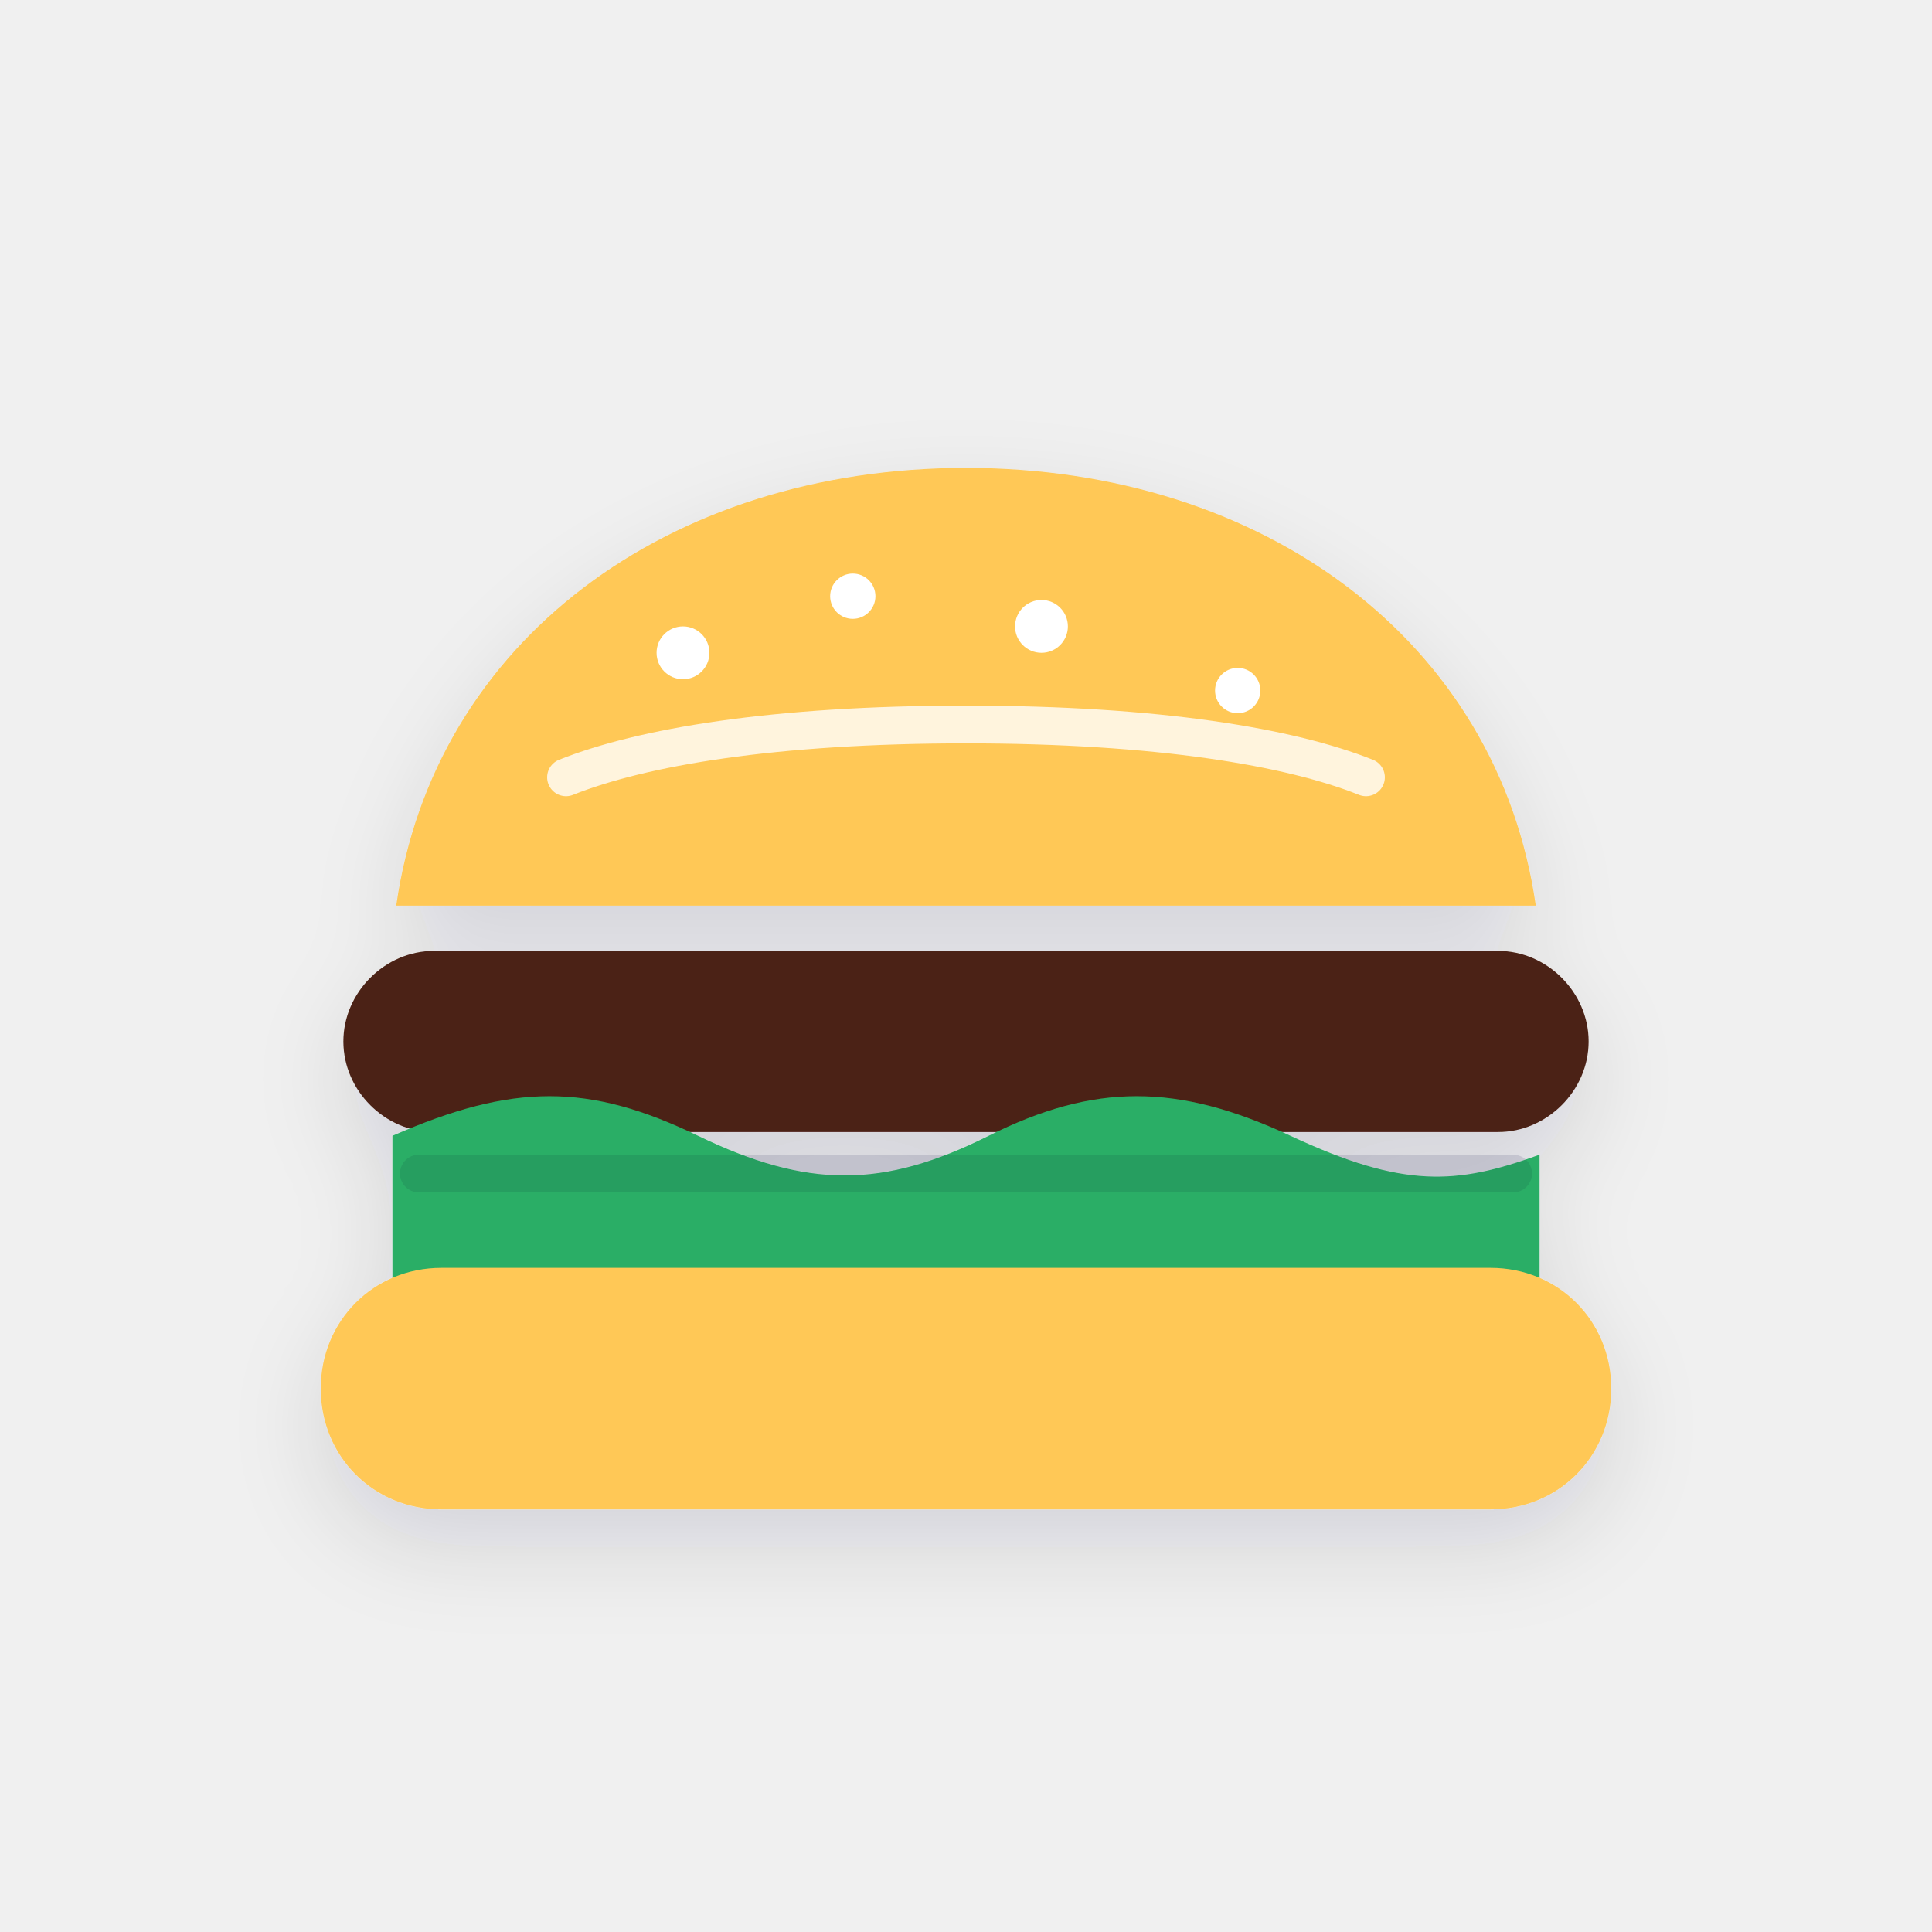
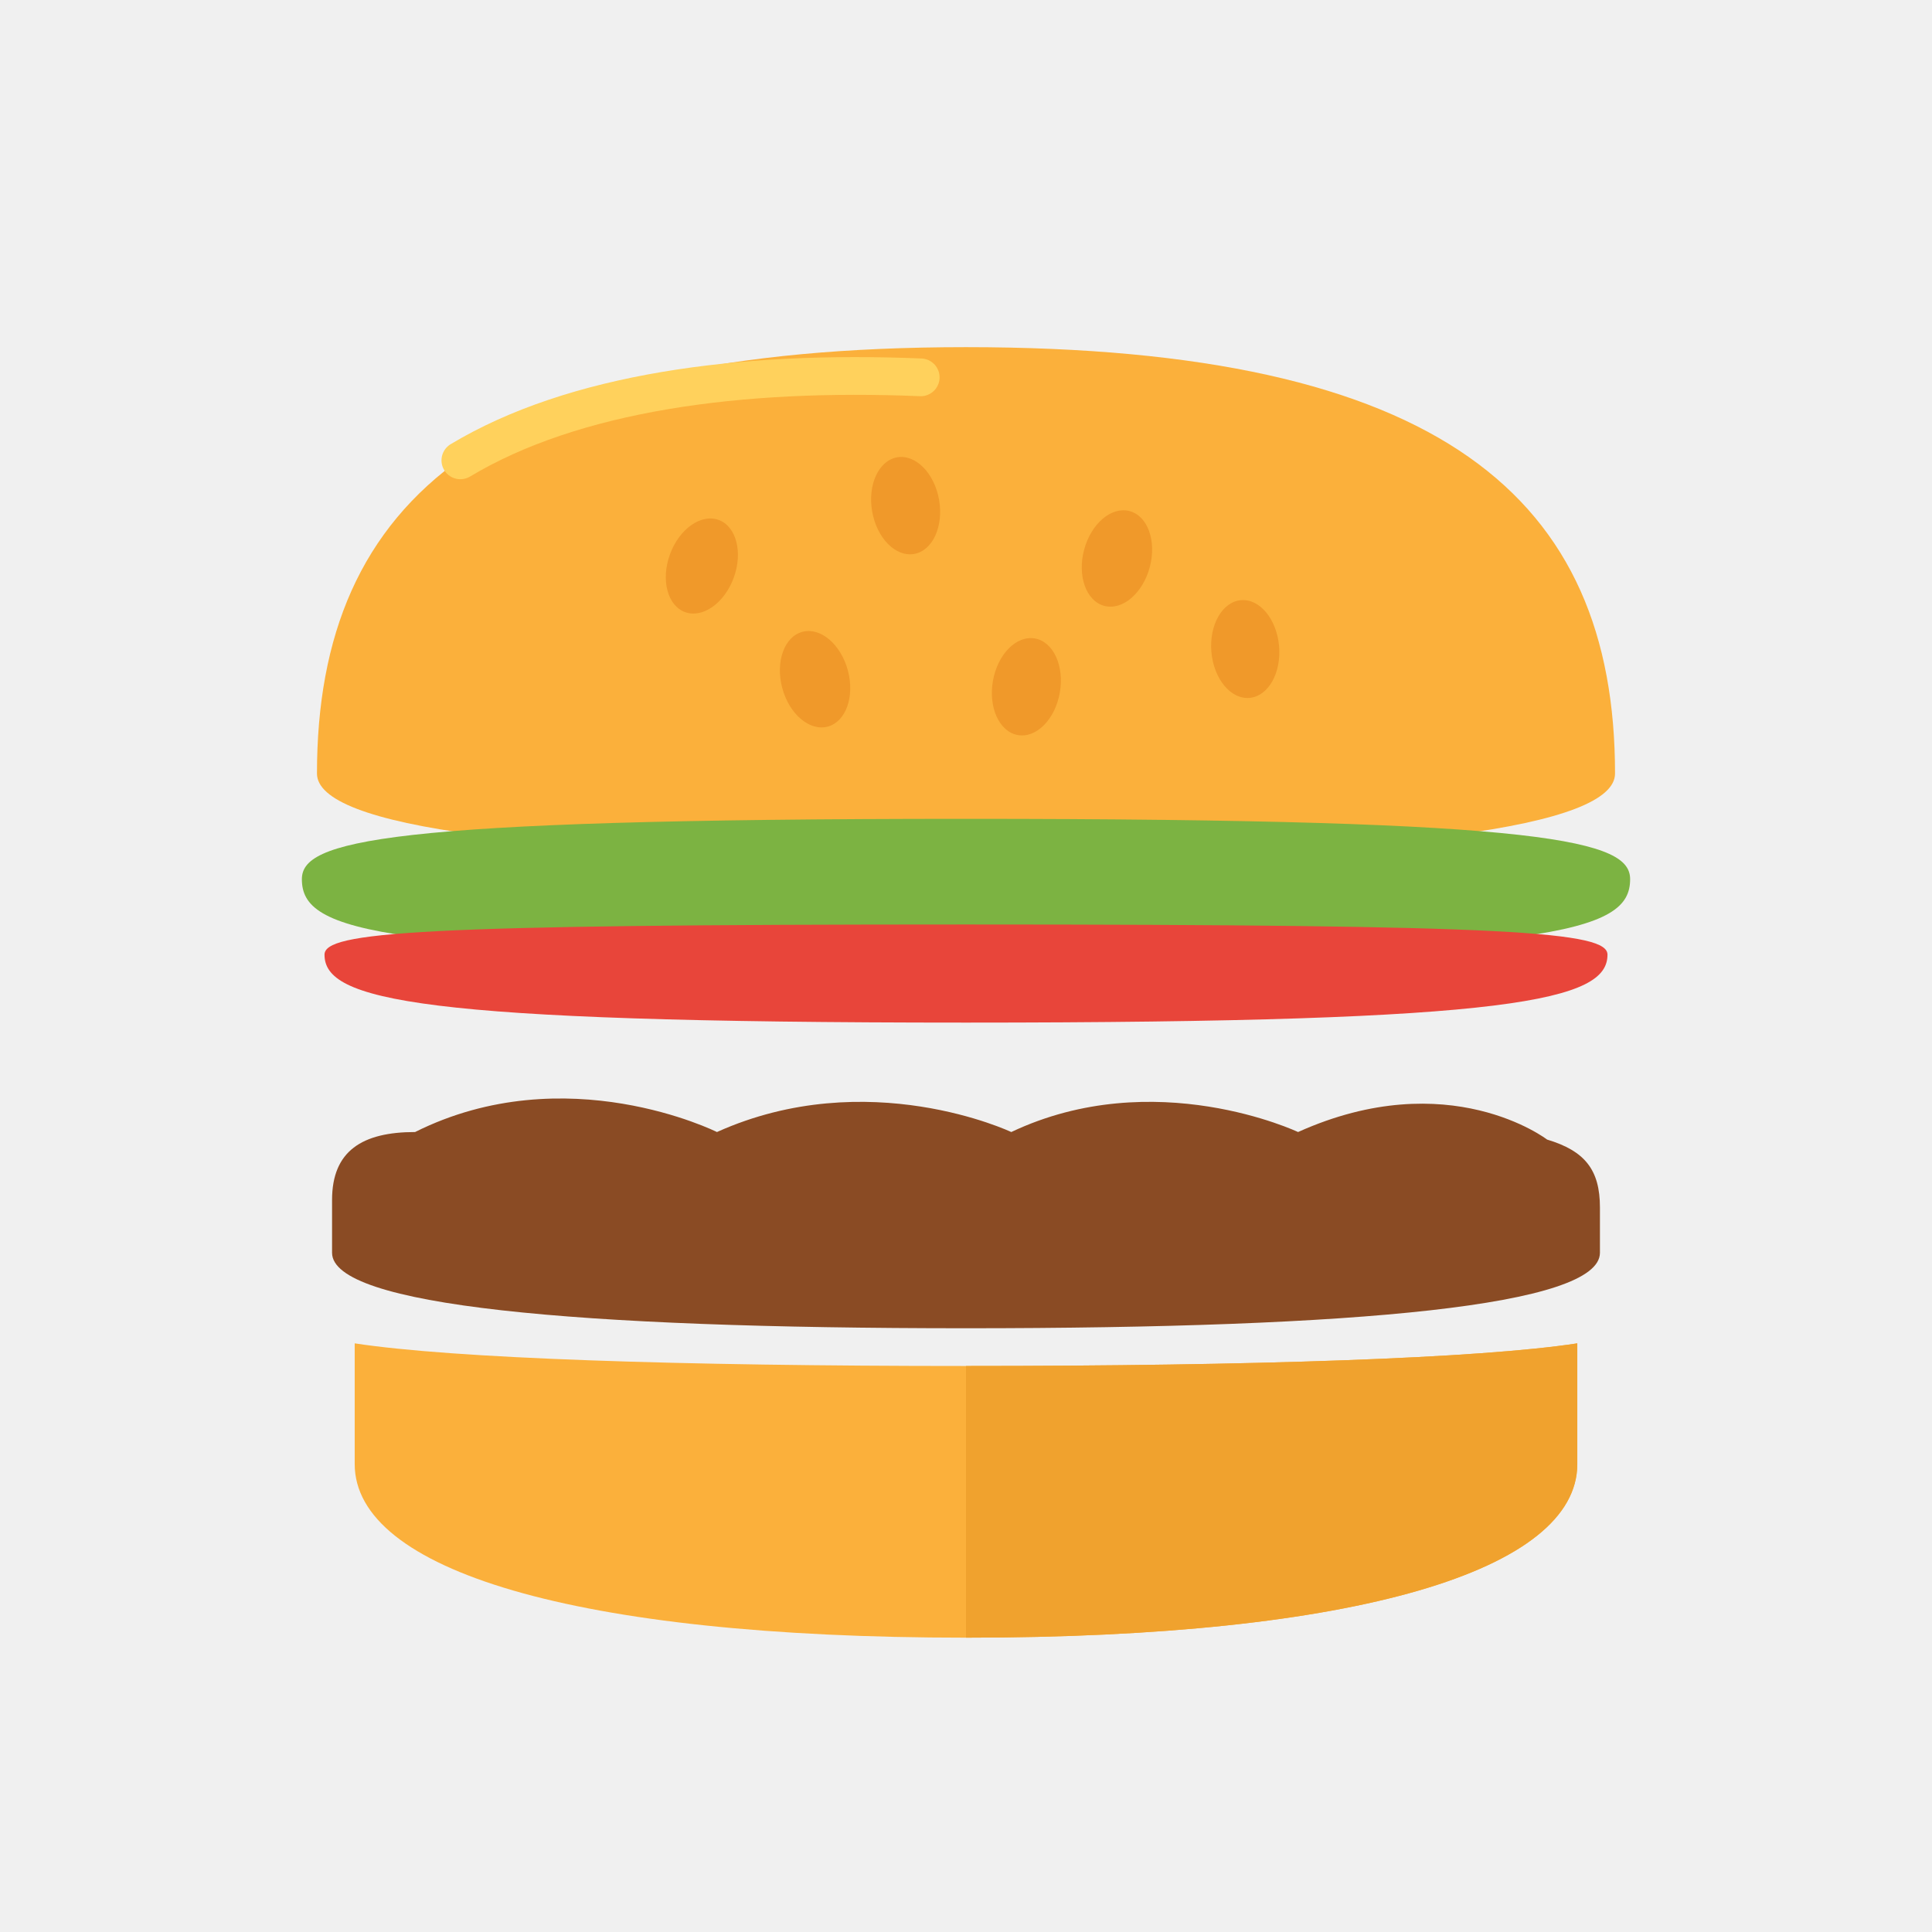
- <svg xmlns="http://www.w3.org/2000/svg" viewBox="0 0 512 512" role="img" aria-label="Burger icon">
-   <defs>
-     <filter id="softShadow" x="-20%" y="-20%" width="140%" height="140%">
-       <feDropShadow dx="0" dy="10" stdDeviation="12" flood-color="#061B3A" flood-opacity="0.12" />
-     </filter>
-   </defs>
-   <g filter="url(#softShadow)">
-     <path d="M105 240c10-70 72-116 151-116s141 46 151 116H105z" fill="#FFC857" />
-     <path d="M115 252h282c13 0 24 11 24 24s-11 24-24 24H115c-13 0-24-11-24-24s11-24 24-24z" fill="#4B2412" />
-     <path d="M104 301c32-14 52-14 81 0s49 14 77 0 50-14 80 0 44 13 66 5v43H104v-48z" fill="#2BAE66" />
-     <path d="M117 336h278c18 0 32 14 32 32s-14 32-32 32H117c-18 0-32-14-32-32s14-32 32-32z" fill="#FFC857" />
-     <path d="M150 206c20-8 55-14 106-14s86 6 106 14" fill="none" stroke="#FFFFFF" stroke-width="10" stroke-linecap="round" opacity=".8" />
-     <circle cx="181" cy="173" r="7" fill="#FFFFFF" />
-     <circle cx="226" cy="158" r="6" fill="#FFFFFF" />
-     <circle cx="276" cy="166" r="7" fill="#FFFFFF" />
-     <circle cx="328" cy="183" r="6" fill="#FFFFFF" />
-     <path d="M111 311h290" stroke="#0B1F3D" stroke-width="10" stroke-linecap="round" opacity=".12" />
+ <svg xmlns="http://www.w3.org/2000/svg" viewBox="0 0 512 512">
+   <path d="M84 205C84 132 130 92 256 92S428 132 428 205C428 219 372 227 256 227S84 219 84 205Z" fill="#FBB03B" />
+   <path d="M122 122C152 104 196 98 244 100" fill="none" stroke="#FFD15C" stroke-width="10" stroke-linecap="round" />
+   <g fill="#F0992A">
+     <ellipse cx="186" cy="150" rx="9" ry="13" transform="rotate(20 186 150)" />
+     <ellipse cx="240" cy="134" rx="9" ry="13" transform="rotate(-10 240 134)" />
+     <ellipse cx="296" cy="148" rx="9" ry="13" transform="rotate(15 296 148)" />
+     <ellipse cx="216" cy="180" rx="9" ry="13" transform="rotate(-15 216 180)" />
+     <ellipse cx="272" cy="182" rx="9" ry="13" transform="rotate(10 272 182)" />
+     <ellipse cx="330" cy="172" rx="9" ry="13" transform="rotate(-5 330 172)" />
  </g>
+   <path d="M80 233C80 223 100 217 256 217S432 223 432 233C432 247 412 253 256 253S80 247 80 233Z" fill="#7CB342" />
+   <path d="M86 253C86 247 110 245 256 245S426 247 426 253C426 265 402 271 256 271S86 265 86 253Z" fill="#E8453A" />
+   <path d="M88 318C88 305 96 300 110 300C150 280 190 300 190 300C230 282 268 300 268 300C306 282 344 300 344 300C384 282 410 302 410 302C420 305 424 310 424 320L424 332C424 346 360 352 256 352S88 346 88 332Z" fill="#8A4B24" />
+   <path d="M94 356C120 360 180 362 256 362S392 360 418 356L418 388C418 416 360 434 256 434S94 416 94 388Z" fill="#FBB03B" />
+   <path d="M256 362C332 362 392 360 418 356L418 388C418 416 360 434 256 434Z" fill="#F0A22E" />
</svg>
